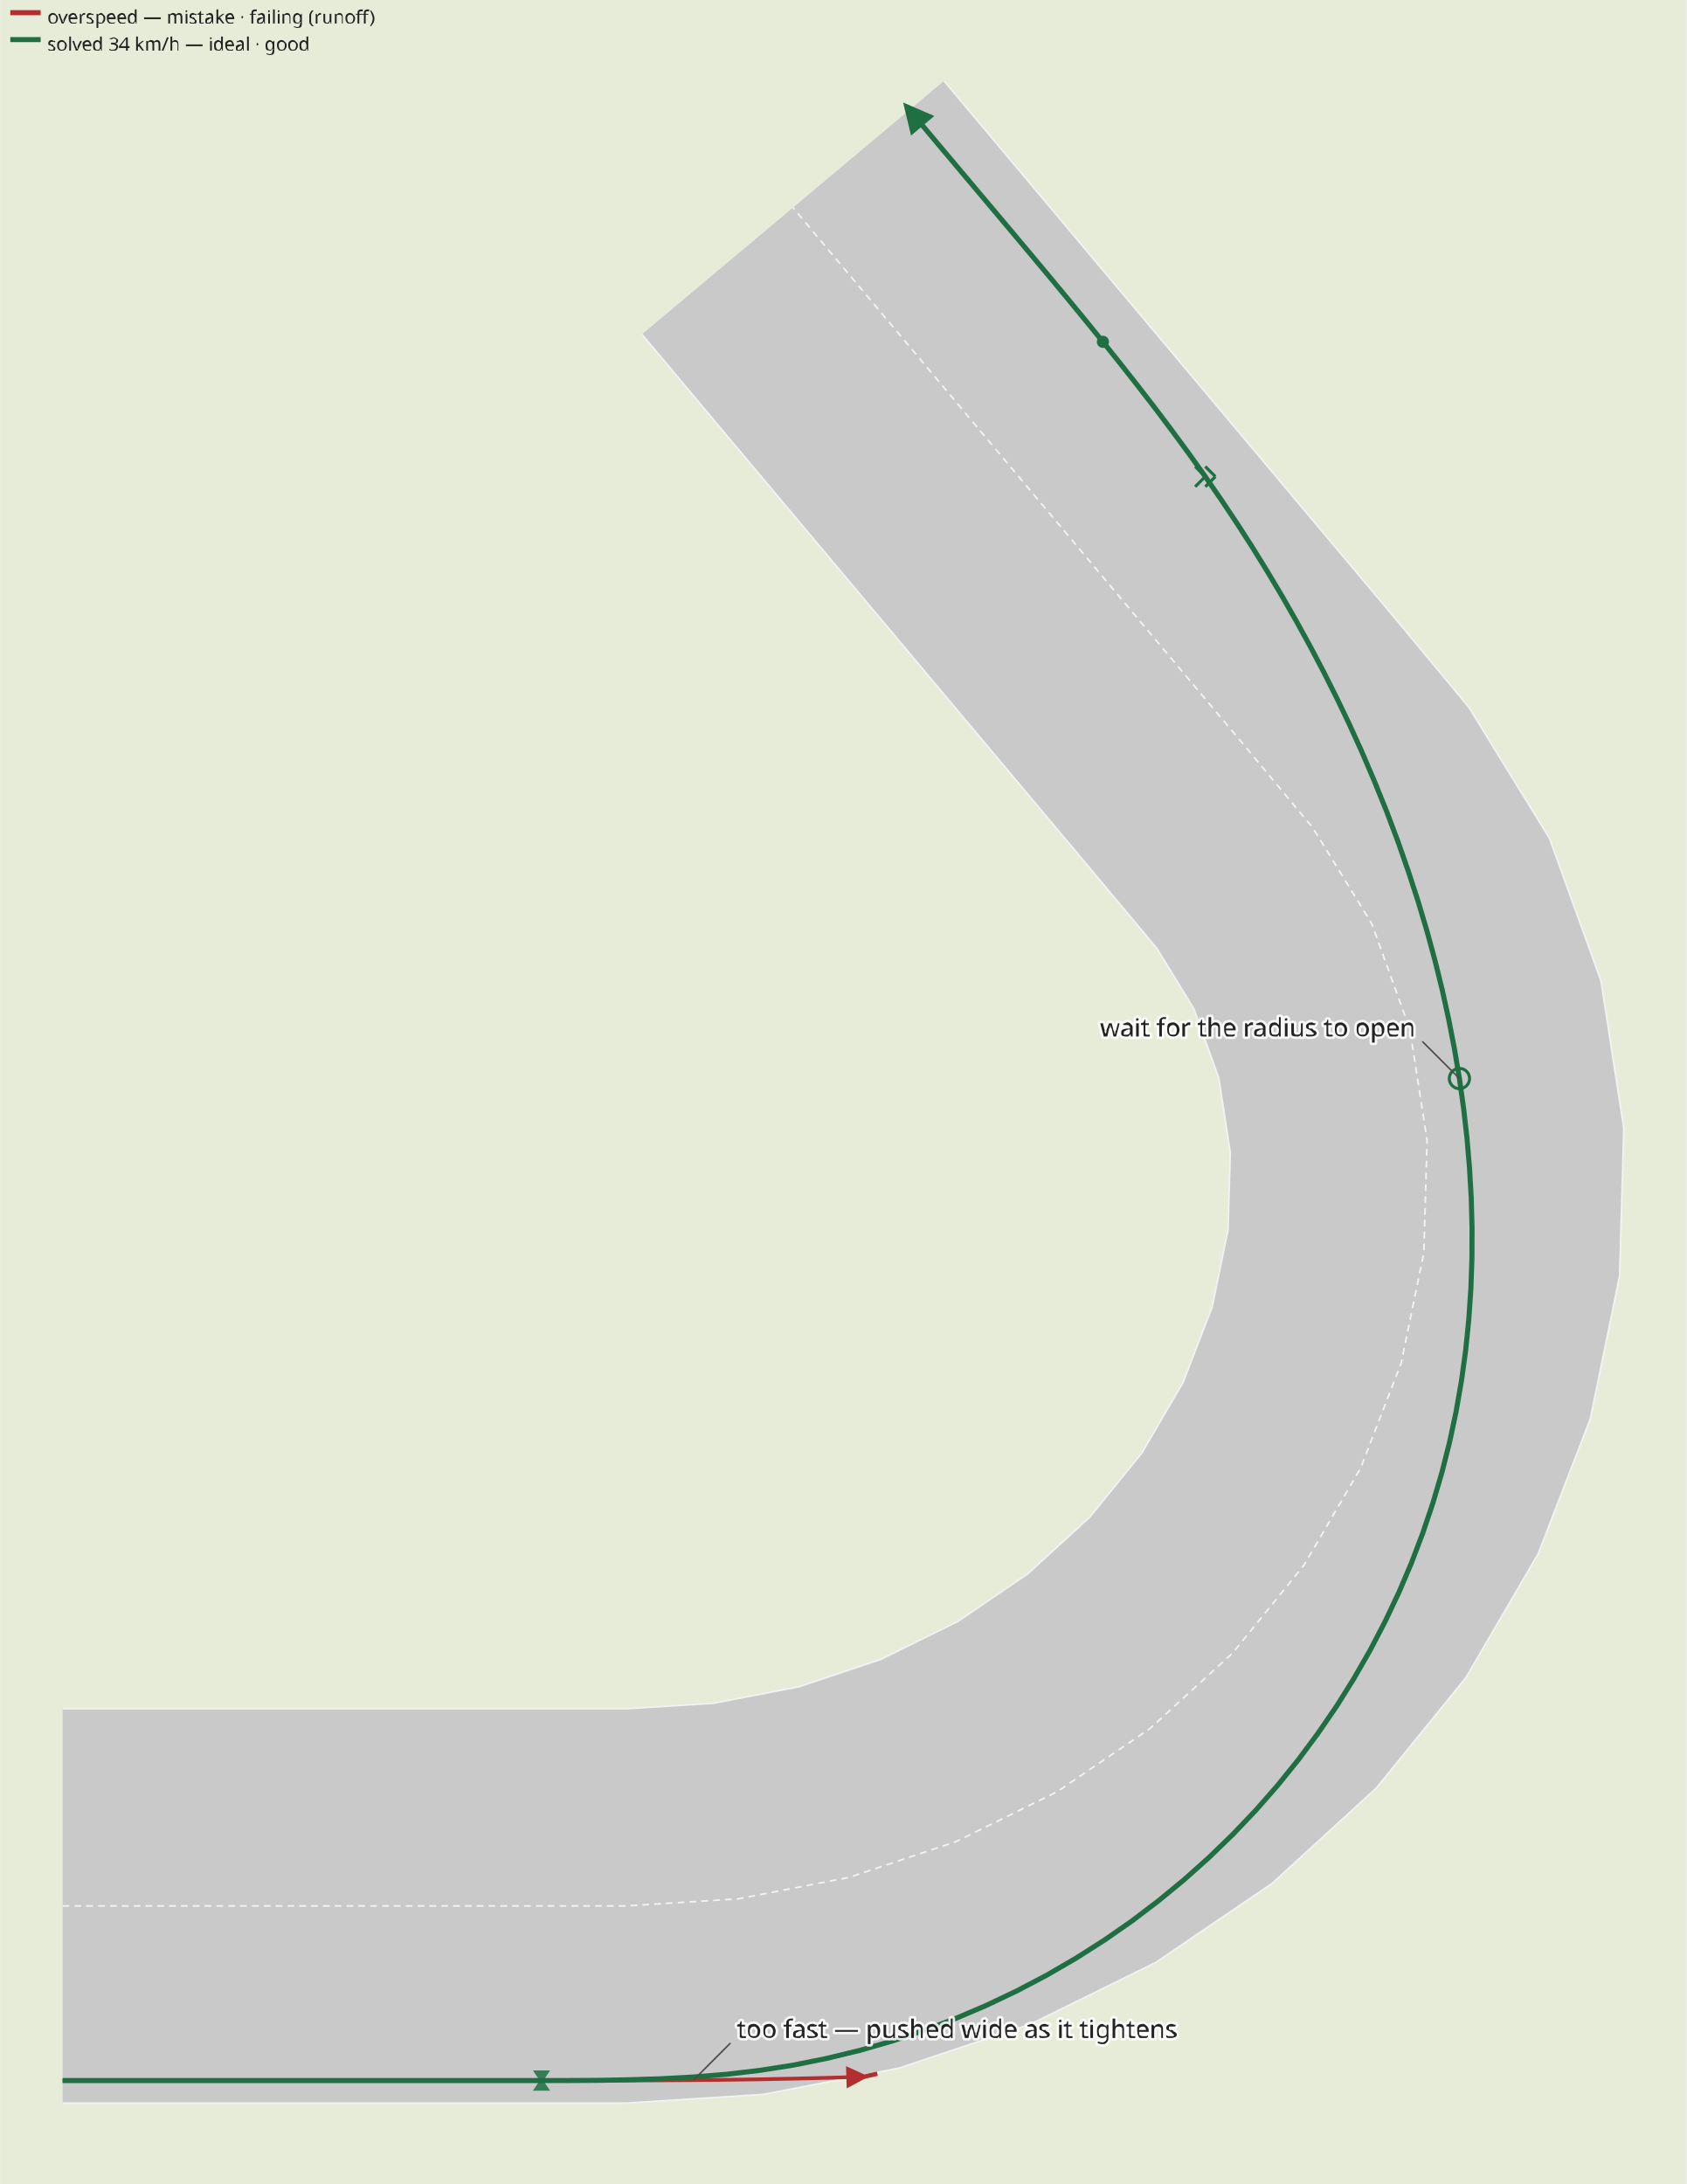
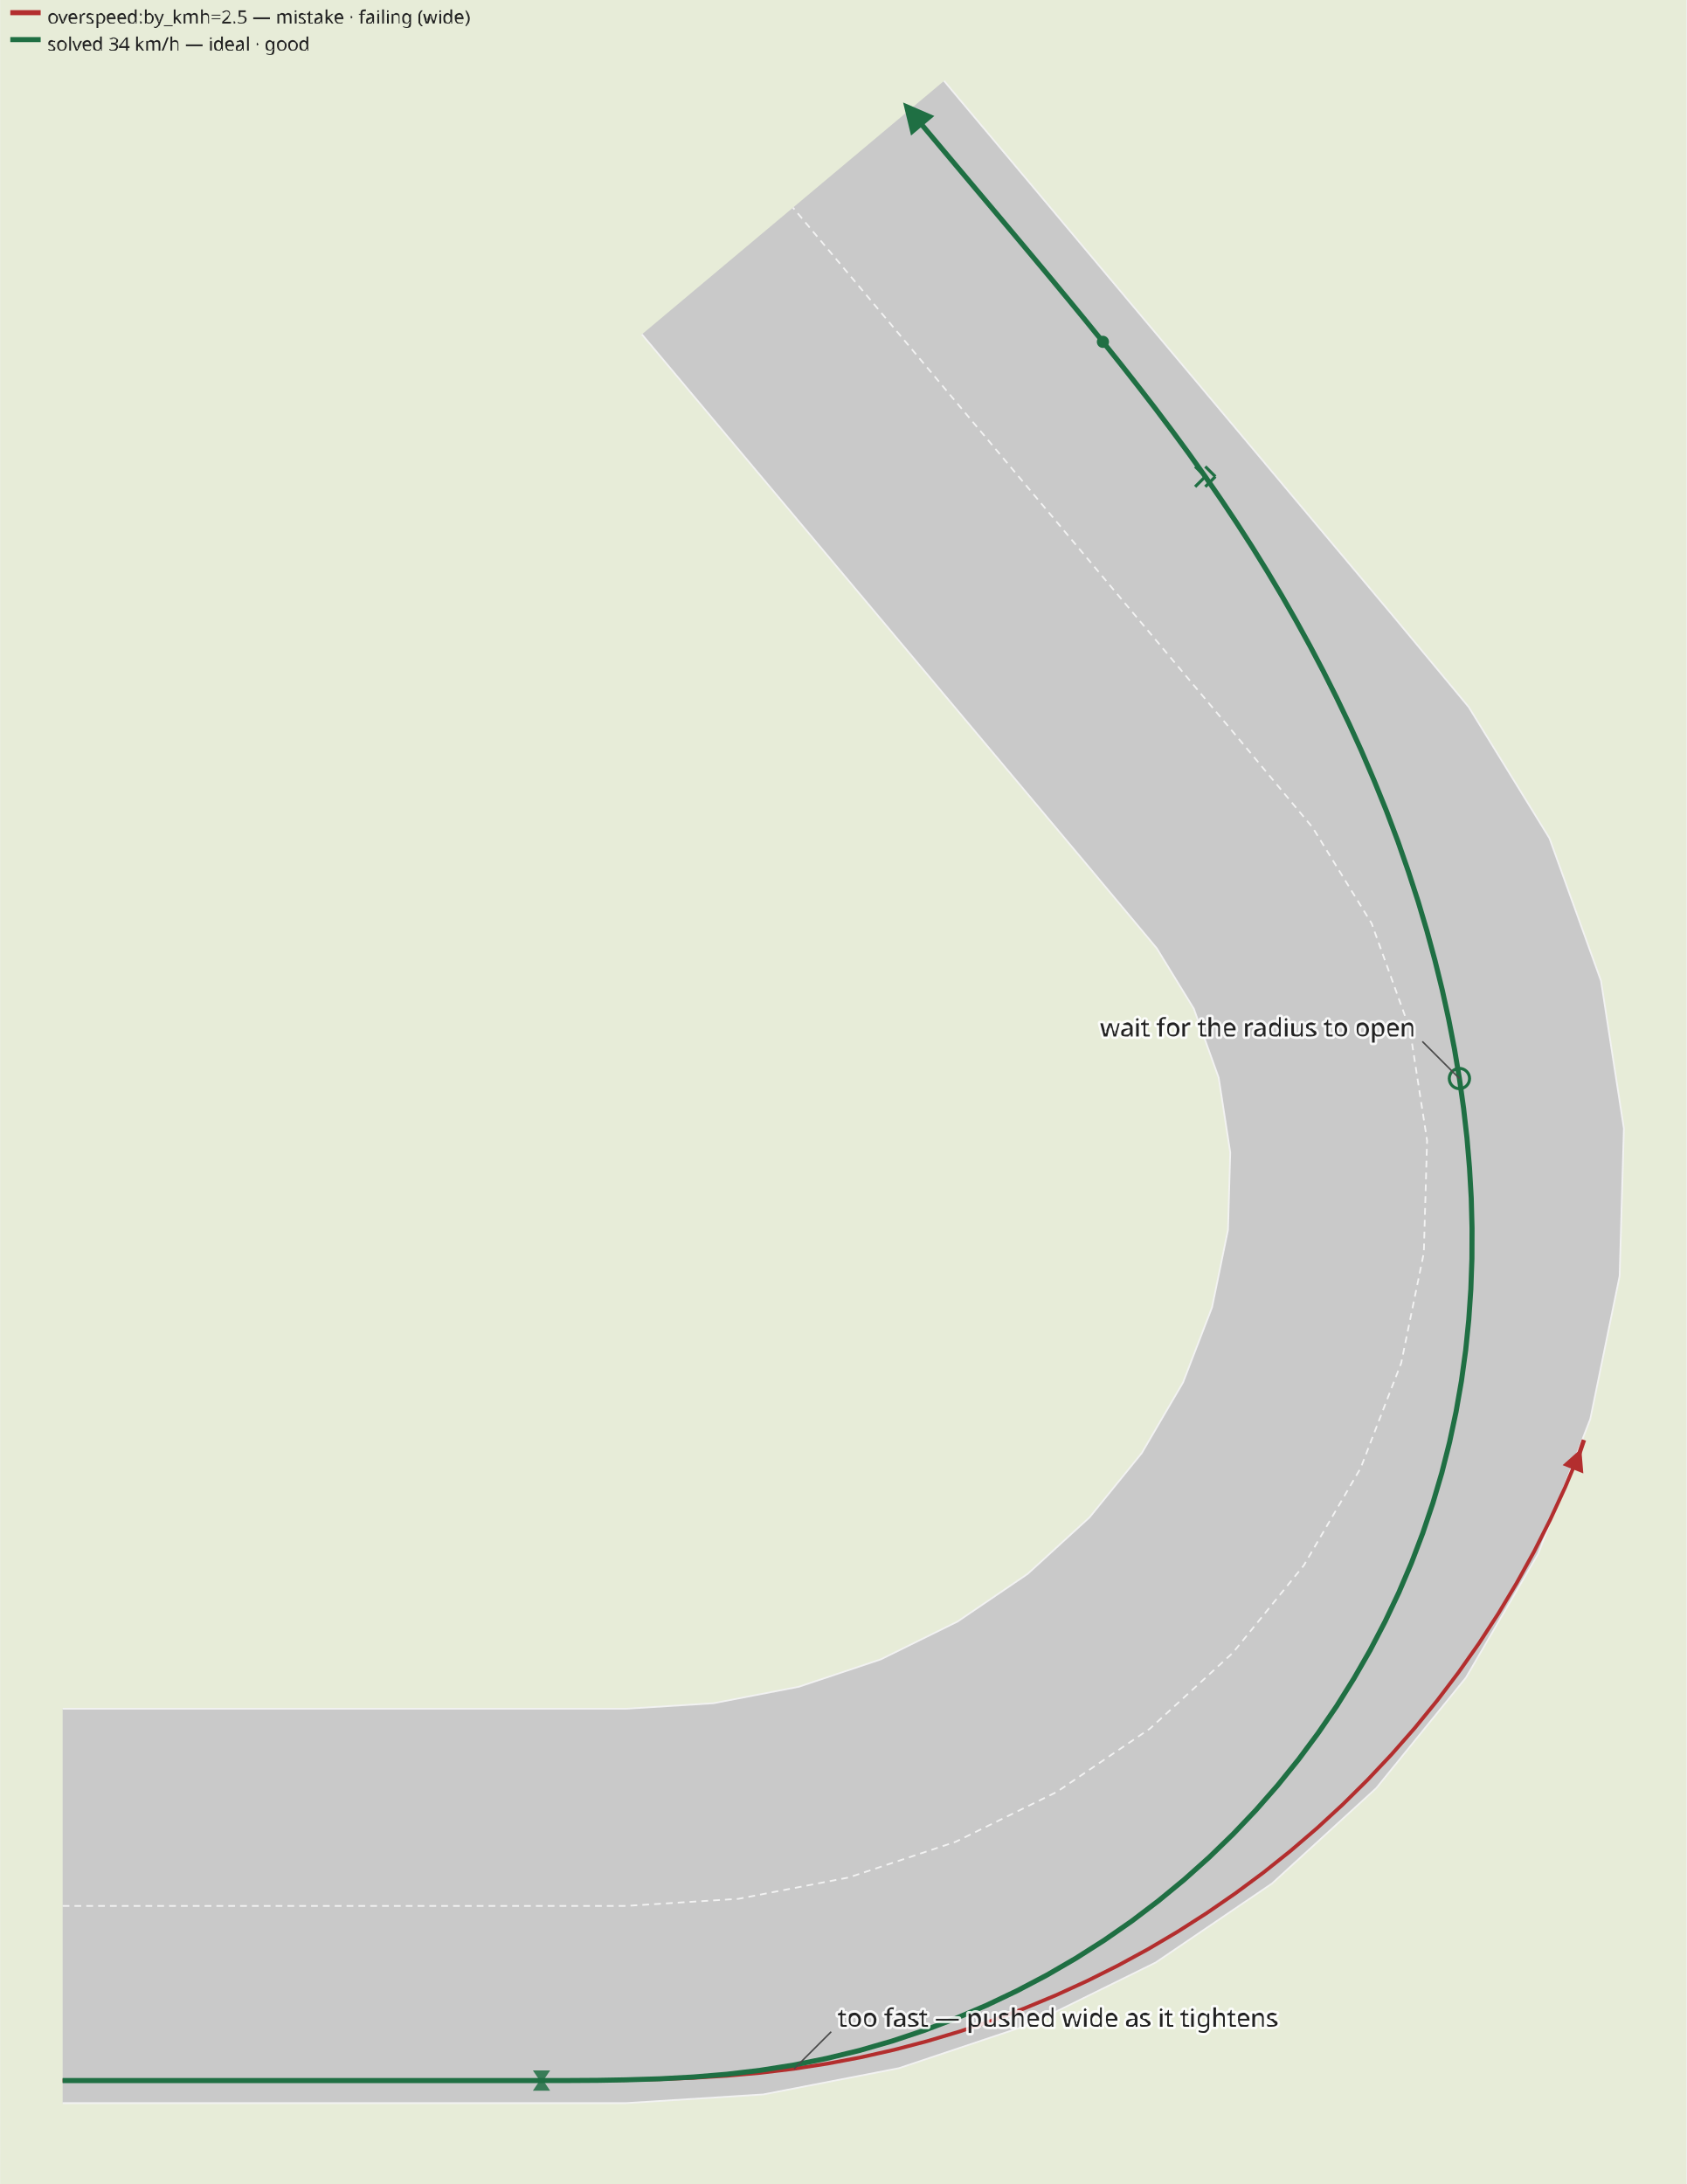
<svg xmlns="http://www.w3.org/2000/svg" width="1000" height="1295" viewBox="-1.108 -33.832 29.929 38.768" data-mode="true">
  <defs>
    <marker id="arrow-good" viewBox="0 0 10 10" refX="8" refY="5" markerWidth="6" markerHeight="6" orient="auto-start-reverse">
      <path d="M0,0 L10,5 L0,10 z" fill="#1f6f43" />
    </marker>
    <marker id="arrow-caution" viewBox="0 0 10 10" refX="8" refY="5" markerWidth="6" markerHeight="6" orient="auto-start-reverse">
      <path d="M0,0 L10,5 L0,10 z" fill="#b07d1e" />
    </marker>
    <marker id="arrow-failing" viewBox="0 0 10 10" refX="8" refY="5" markerWidth="6" markerHeight="6" orient="auto-start-reverse">
      <path d="M0,0 L10,5 L0,10 z" fill="#b32e2e" />
    </marker>
  </defs>
  <rect x="-1.108" y="-33.832" width="29.929" height="38.768" fill="#e7ecd8" data-stage="1-background" />
  <polygon points="0,3.5 2,3.5 4,3.5 6,3.5 8,3.5 10,3.5 12.436,3.346 14.844,2.88 17.182,2.098 19.404,1.003 21.466,-0.398 23.317,-2.091 24.908,-4.052 26.191,-6.25 27.116,-8.644 27.637,-11.183 27.712,-13.801 27.306,-16.421 26.392,-18.951 24.958,-21.281 23.591,-22.927 22.305,-24.459 21.02,-25.991 19.734,-27.523 18.448,-29.055 17.163,-30.587 15.877,-32.119 15.645,-32.396 10.282,-27.897 10.515,-27.62 11.8,-26.087 13.086,-24.555 14.372,-23.023 15.657,-21.491 16.943,-19.959 18.228,-18.427 19.421,-16.999 20.078,-15.928 20.52,-14.702 20.725,-13.375 20.685,-12 20.402,-10.625 19.887,-9.292 19.155,-8.039 18.228,-6.898 17.129,-5.894 15.885,-5.048 14.523,-4.377 13.07,-3.891 11.553,-3.598 10,-3.5 8,-3.5 6,-3.5 4,-3.5 2,-3.5 0,-3.5" fill="#c9c9c9" stroke="none" data-stage="2-road-surface" />
  <g data-stage="3-lane-markings">
    <polyline points="0,3.5 2,3.5 4,3.5 6,3.5 8,3.5 10,3.5 12.436,3.346 14.844,2.88 17.182,2.098 19.404,1.003 21.466,-0.398 23.317,-2.091 24.908,-4.052 26.191,-6.25 27.116,-8.644 27.637,-11.183 27.712,-13.801 27.306,-16.421 26.392,-18.951 24.958,-21.281 23.591,-22.927 22.305,-24.459 21.02,-25.991 19.734,-27.523 18.448,-29.055 17.163,-30.587 15.877,-32.119 15.645,-32.396" fill="none" stroke="#f2f2f2" stroke-width="0.03" />
    <polyline points="0,-3.5 2,-3.5 4,-3.5 6,-3.5 8,-3.5 10,-3.5 11.553,-3.598 13.07,-3.891 14.523,-4.377 15.885,-5.048 17.129,-5.894 18.228,-6.898 19.155,-8.039 19.887,-9.292 20.402,-10.625 20.685,-12 20.725,-13.375 20.52,-14.702 20.078,-15.928 19.421,-16.999 18.228,-18.427 16.943,-19.959 15.657,-21.491 14.372,-23.023 13.086,-24.555 11.8,-26.087 10.515,-27.62 10.282,-27.897" fill="none" stroke="#f2f2f2" stroke-width="0.03" />
    <polyline points="0,0 2,0 4,0 6,0 8,0 10,0 11.995,-0.126 13.957,-0.506 15.852,-1.139 17.645,-2.023 19.298,-3.146 20.772,-4.494 22.032,-6.046 23.039,-7.771 23.759,-9.635 24.161,-11.591 24.219,-13.588 23.913,-15.561 23.235,-17.44 22.189,-19.14 20.91,-20.677 19.624,-22.209 18.338,-23.741 17.053,-25.273 15.767,-26.805 14.482,-28.337 13.196,-29.869 12.964,-30.146" fill="none" stroke="#f2f2f2" stroke-width="0.03" stroke-dasharray="0.12 0.09" />
  </g>
  <g data-stage="5-occluders" />
  <g data-stage="7-sight-rays" />
  <g data-stage="8-lines">
-     <polyline points="0,3.1 0.5,3.1 1,3.1 1.5,3.1 2,3.1 2.5,3.1 3,3.1 3.5,3.1 4,3.1 4.5,3.1 5,3.1 5.5,3.1 6,3.1 6.5,3.1 7,3.1 7.5,3.1 8,3.1 8.5,3.1 9,3.1 9.5,3.099 10.004,3.098 10.597,3.096 11.196,3.092 11.797,3.086 12.402,3.077 13.012,3.065 13.627,3.05 14.228,3.031" fill="none" stroke="#b32e2e" stroke-width="0.066" marker-end="url(#arrow-failing)" data-line-id="bad" data-role="mistake" data-quality="failing" data-outcome="runoff" />
-     <line x1="13.994" y1="3.083" x2="14.461" y2="2.978" stroke="#b32e2e" stroke-width="0.078" stroke-linecap="butt" data-terminal-reason="off_road" data-line-id="bad" />
+     <polyline points="0,3.1 0.5,3.1 1,3.1 1.5,3.1 2,3.1 2.5,3.1 3,3.1 3.5,3.1 4,3.1 4.5,3.1 5,3.1 5.5,3.1 6,3.1 6.5,3.1 7,3.1 7.5,3.1 8,3.1 8.5,3.1 9,3.099 9.5,3.097 10.002,3.09 10.597,3.076 11.193,3.052 11.791,3.015 12.388,2.963 12.984,2.891 13.578,2.799 14.17,2.687 14.759,2.554 15.344,2.401 15.924,2.228 16.499,2.034 17.067,1.82 17.629,1.586 18.184,1.332 18.73,1.059 19.267,0.767 19.795,0.455 20.312,0.124 20.818,-0.225 21.313,-0.592 21.795,-0.977 22.265,-1.38 22.721,-1.8 23.162,-2.237 23.589,-2.69 24.001,-3.159 24.397,-3.644 24.776,-4.144 25.138,-4.658 25.482,-5.187 25.808,-5.73 26.116,-6.286 26.404,-6.855 26.672,-7.437 26.92,-8.03 26.926,-8.045" fill="none" stroke="#b32e2e" stroke-width="0.066" marker-end="url(#arrow-failing)" data-line-id="bad" data-role="mistake" data-quality="failing" data-outcome="wide" />
+     <line x1="26.849" y1="-7.818" x2="27.003" y2="-8.271" stroke="#b32e2e" stroke-width="0.078" stroke-linecap="butt" data-terminal-reason="off_road" data-line-id="bad" />
    <polyline points="0,3.1 0.5,3.1 1,3.1 1.5,3.1 2,3.1 2.5,3.1 3,3.1 3.5,3.1 4,3.1 4.5,3.1 5,3.1 5.5,3.1 6,3.1 6.5,3.1 7,3.1 7.5,3.1 8,3.1 8.5,3.1 9,3.099 9.5,3.096 10.001,3.087 10.596,3.069 11.193,3.037 11.788,2.988 12.382,2.918 12.973,2.825 13.56,2.707 14.143,2.566 14.719,2.4 15.287,2.211 15.848,1.999 16.399,1.764 16.939,1.507 17.468,1.229 17.985,0.929 18.488,0.609 18.977,0.269 19.451,-0.091 19.909,-0.468 20.351,-0.863 20.775,-1.274 21.181,-1.701 21.568,-2.142 21.936,-2.598 22.284,-3.066 22.613,-3.546 22.92,-4.037 23.207,-4.537 23.473,-5.047 23.718,-5.564 23.941,-6.088 24.142,-6.617 24.322,-7.152 24.481,-7.69 24.618,-8.231 24.734,-8.775 24.829,-9.319 24.904,-9.863 24.959,-10.407 24.996,-10.95 25.015,-11.491 25.017,-12.03 25.003,-12.566 24.972,-13.1 24.927,-13.631 24.867,-14.16 24.793,-14.687 24.705,-15.212 24.603,-15.736 24.488,-16.26 24.359,-16.783 24.216,-17.308 24.059,-17.834 23.887,-18.363 23.701,-18.897 23.498,-19.436 23.277,-19.981 23.049,-20.514 22.834,-20.986 22.611,-21.451 22.38,-21.911 22.142,-22.363 21.896,-22.81 21.644,-23.251 21.385,-23.686 21.119,-24.116 20.846,-24.54 20.567,-24.958 20.282,-25.372 19.991,-25.78 19.694,-26.184 19.393,-26.584 19.087,-26.98 18.778,-27.373 18.465,-27.764 18.15,-28.152 17.833,-28.538 17.514,-28.923 17.193,-29.307 16.872,-29.69 16.55,-30.073 16.228,-30.455 15.906,-30.838 15.584,-31.221 15.263,-31.603 14.988,-31.93" fill="none" stroke="#1f6f43" stroke-width="0.09" marker-end="url(#arrow-good)" data-line-id="good" data-role="ideal" data-quality="good" data-outcome="contained" />
  </g>
  <g data-stage="9-markers">
    <polygon points="8.347,2.92 8.653,2.92 8.532,3.1 8.653,3.28 8.347,3.28 8.468,3.1" fill="#1f6f43" fill-opacity="0.85" data-marker-class="turn_point" data-line-id="good" />
    <circle cx="24.793" cy="-14.687" r="0.18" fill="none" stroke="#1f6f43" stroke-width="0.054" data-marker-class="apex" data-line-id="good" />
    <circle cx="18.465" cy="-27.764" r="0.108" fill="#1f6f43" stroke="none" data-marker-class="exit" data-line-id="good" />
    <line x1="20.102" y1="-25.551" x2="20.282" y2="-25.372" stroke="#1f6f43" stroke-width="0.054" data-marker-class="release" data-line-id="good" />
    <line x1="20.102" y1="-25.192" x2="20.282" y2="-25.372" stroke="#1f6f43" stroke-width="0.054" data-marker-class="release" data-line-id="good" />
    <line x1="20.282" y1="-25.551" x2="20.461" y2="-25.372" stroke="#1f6f43" stroke-width="0.054" data-marker-class="release" data-line-id="good" />
    <line x1="20.282" y1="-25.192" x2="20.461" y2="-25.372" stroke="#1f6f43" stroke-width="0.054" data-marker-class="release" data-line-id="good" />
  </g>
  <g data-stage="10-labels">
    <line x1="24.793" y1="-14.687" x2="24.135" y2="-15.345" stroke="#4a4a4a" stroke-width="0.027" />
    <text x="24.015" y="-15.435" font-size="0.449" font-family="sans-serif" fill="#222222" text-anchor="end" paint-order="stroke" stroke="#ffffff" stroke-width="0.09" stroke-opacity="0.85" stroke-linejoin="round">wait for the radius to open</text>
-     <line x1="11.196" y1="3.092" x2="11.854" y2="2.434" stroke="#4a4a4a" stroke-width="0.027" />
-     <text x="11.974" y="2.344" font-size="0.449" font-family="sans-serif" fill="#222222" text-anchor="start" paint-order="stroke" stroke="#ffffff" stroke-width="0.09" stroke-opacity="0.85" stroke-linejoin="round">too fast — pushed wide as it tightens</text>
+     <line x1="12.984" y1="2.891" x2="13.642" y2="2.233" stroke="#4a4a4a" stroke-width="0.027" />
+     <text x="13.762" y="2.143" font-size="0.449" font-family="sans-serif" fill="#222222" text-anchor="start" paint-order="stroke" stroke="#ffffff" stroke-width="0.09" stroke-opacity="0.85" stroke-linejoin="round">too fast — pushed wide as it tightens</text>
  </g>
  <g data-stage="11-chrome">
    <g data-legend="true">
      <rect x="-0.929" y="-33.652" width="0.539" height="0.09" fill="#b32e2e" data-legend-swatch="bad" />
-       <text x="-0.27" y="-33.413" font-size="0.329" font-family="sans-serif" fill="#222222" data-legend-row="bad">overspeed — mistake · failing (runoff)</text>
+       <text x="-0.27" y="-33.413" font-size="0.329" font-family="sans-serif" fill="#222222" data-legend-row="bad">overspeed:by_kmh=2.5 — mistake · failing (wide)</text>
      <rect x="-0.929" y="-33.174" width="0.539" height="0.09" fill="#1f6f43" data-legend-swatch="good" />
      <text x="-0.27" y="-32.934" font-size="0.329" font-family="sans-serif" fill="#222222" data-legend-row="good">solved 34 km/h — ideal · good</text>
    </g>
  </g>
</svg>
